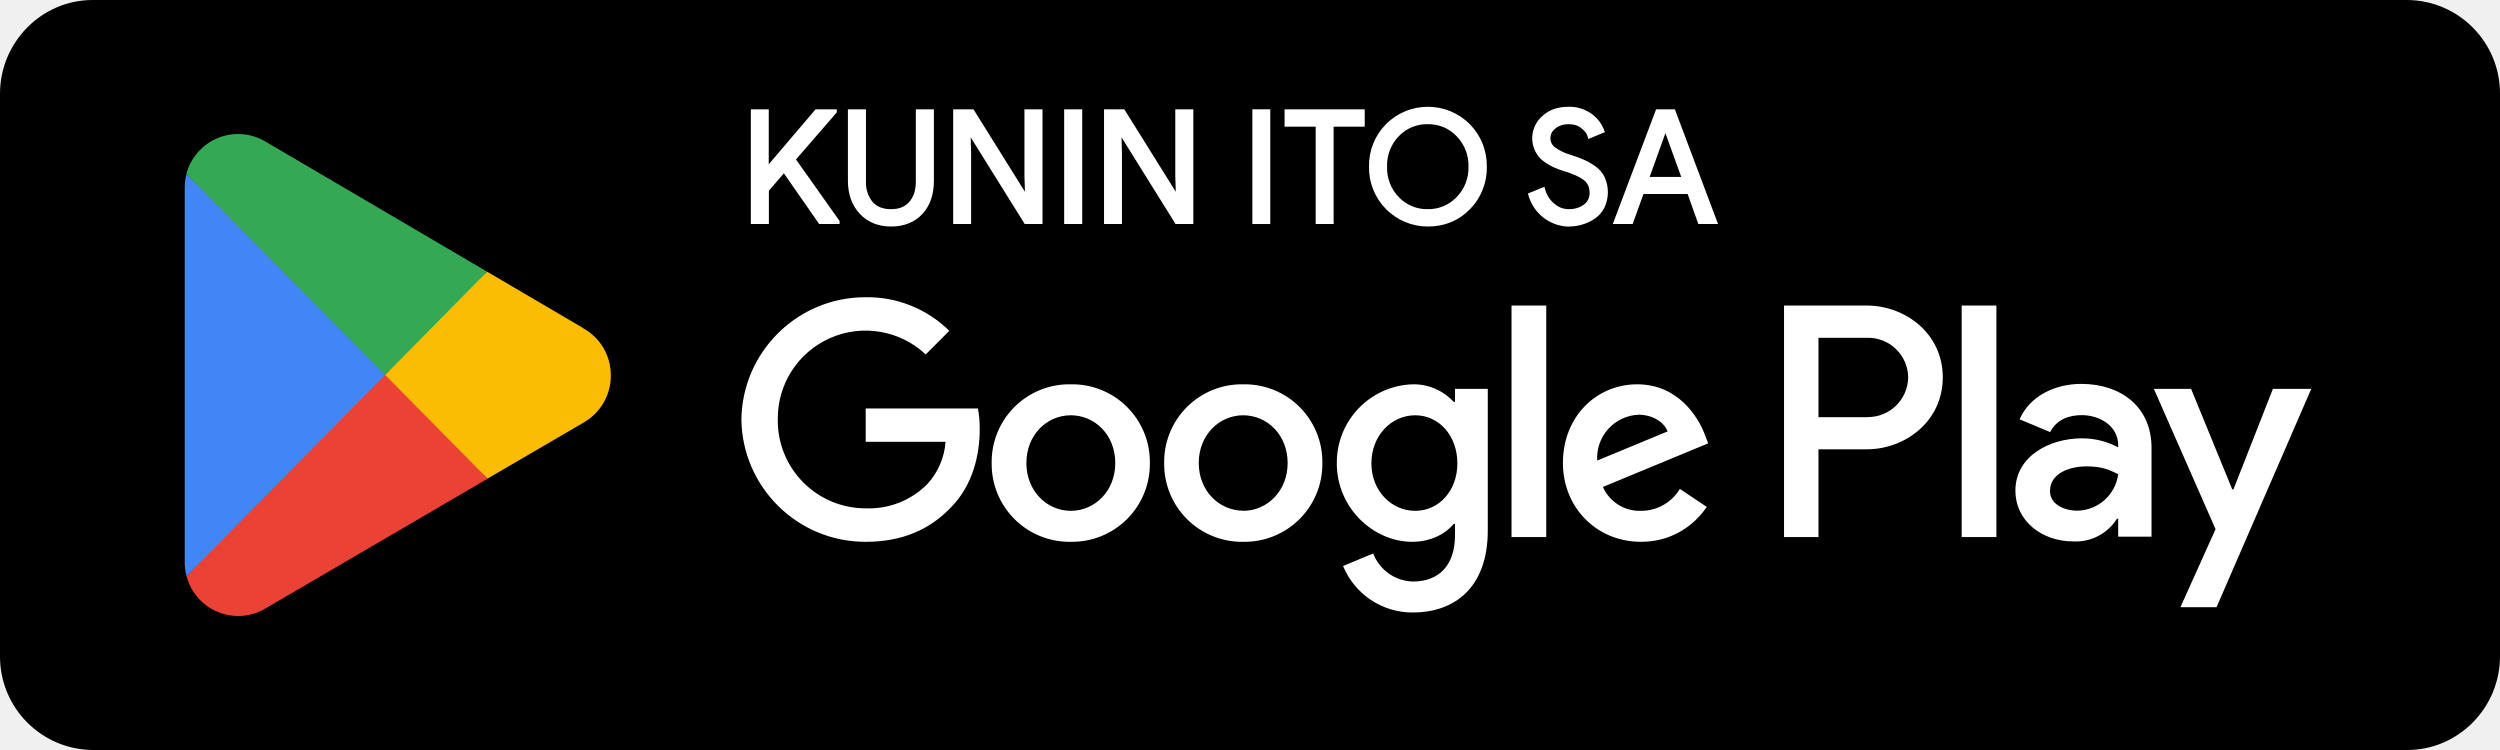
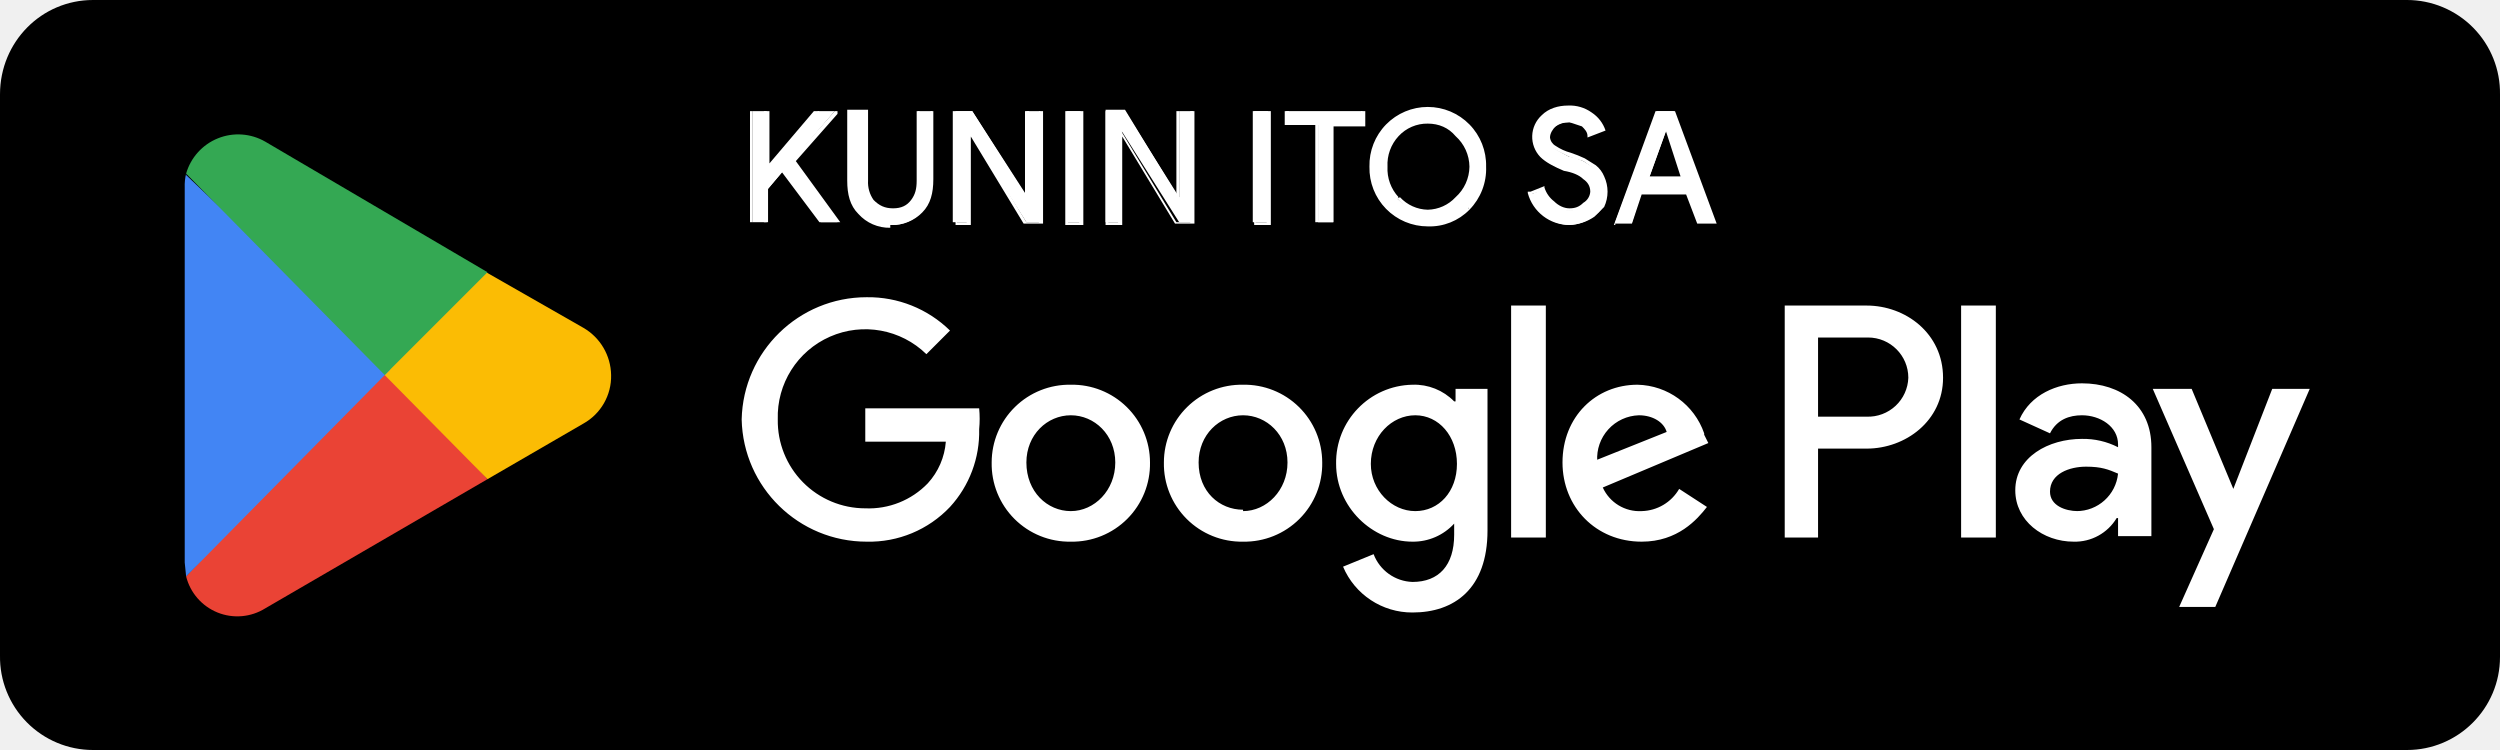
<svg xmlns="http://www.w3.org/2000/svg" width="180" height="54" fill="none">
-   <path d="M173.33 54H6.67A6.73 6.73 0 0 1 0 47.25V6.75C0 3.04 3 0 6.67 0h166.66A6.73 6.73 0 0 1 180 6.75v40.5c0 3.71-3 6.75-6.67 6.75Z" fill="#000" />
-   <path d="m27.63 26.22-14.2 15.26a3.84 3.84 0 0 0 5.65 2.35l.05-.03 15.97-9.33-7.48-8.25Z" fill="#EA4335" />
-   <path d="m41.98 23.63-.01-.02-6.9-4.05-7.77 7 7.8 7.9 6.86-4a3.89 3.89 0 0 0 2.02-3.43c0-1.47-.8-2.75-2-3.4Z" fill="#FBBC04" />
-   <path d="M13.43 12.52a3.7 3.7 0 0 0-.13 1v26.96c0 .35.04.68.13 1L28.1 26.62l-14.68-14.1Z" fill="#4285F4" />
-   <path d="m27.73 27 7.34-7.44-15.96-9.37a3.85 3.85 0 0 0-5.69 2.33L27.73 27Z" fill="#34A853" />
-   <path d="M141.25 38.67h2.49V22h-2.5v16.67ZM163.65 28l-2.84 7.23h-.09L157.76 28h-2.68l4.44 10.1-2.53 5.62h2.6L166.41 28h-2.76Zm-14.1 8.77c-.82 0-1.95-.4-1.95-1.41 0-1.29 1.41-1.78 2.63-1.78 1.1 0 1.61.23 2.28.56a3.02 3.02 0 0 1-2.96 2.63Zm.3-9.13c-1.8 0-3.67.8-4.44 2.55l2.2.92c.48-.92 1.36-1.22 2.28-1.22 1.29 0 2.6.77 2.62 2.14v.18a5.5 5.5 0 0 0-2.6-.65c-2.38 0-4.8 1.31-4.8 3.76 0 2.23 1.95 3.66 4.14 3.66a3.5 3.5 0 0 0 3.17-1.63h.09v1.29h2.4v-6.4c0-2.95-2.21-4.6-5.06-4.6Zm-15.38 2.4h-3.54v-5.72h3.54a2.89 2.89 0 0 1 2.92 2.86 2.9 2.9 0 0 1-2.92 2.85Zm-.06-8.04h-5.96v16.67h2.48v-6.32h3.48c2.75 0 5.47-2 5.47-5.18 0-3.18-2.72-5.17-5.47-5.17ZM101.9 36.78c-1.72 0-3.16-1.44-3.16-3.42 0-2 1.44-3.46 3.16-3.46 1.7 0 3.03 1.46 3.03 3.46 0 1.98-1.33 3.42-3.03 3.42Zm2.86-7.84h-.09a3.93 3.93 0 0 0-2.98-1.27 5.64 5.64 0 0 0-5.44 5.7c0 3.17 2.6 5.64 5.44 5.64 1.35 0 2.42-.6 2.98-1.29h.09v.82c0 2.17-1.16 3.33-3.03 3.33a3.14 3.14 0 0 1-2.86-2.02l-2.17.9a5.4 5.4 0 0 0 5.03 3.35c2.92 0 5.39-1.72 5.39-5.9V28h-2.36v.93Zm4.08 9.73h2.49V22h-2.5v16.67Zm6.16-5.5a3.11 3.11 0 0 1 2.97-3.31c.99 0 1.82.5 2.1 1.2l-5.07 2.1Zm7.74-1.9c-.48-1.26-1.92-3.6-4.86-3.6-2.92 0-5.35 2.3-5.35 5.67 0 3.18 2.4 5.67 5.63 5.67 2.6 0 4.1-1.59 4.73-2.51l-1.94-1.3a3.24 3.24 0 0 1-2.79 1.58 2.88 2.88 0 0 1-2.75-1.72l7.58-3.14-.25-.64Zm-60.41-1.86v2.4h5.75a5.02 5.02 0 0 1-1.3 3.03 5.9 5.9 0 0 1-4.45 1.76A6.32 6.32 0 0 1 56 30.2a6.32 6.32 0 0 1 10.65-4.68l1.7-1.7a8.39 8.39 0 0 0-6.03-2.42 8.93 8.93 0 0 0-8.94 8.8 8.93 8.93 0 0 0 8.94 8.81c2.62 0 4.6-.86 6.14-2.47 1.59-1.59 2.08-3.82 2.08-5.63a7.8 7.8 0 0 0-.13-1.5h-8.1Zm14.77 7.37c-1.72 0-3.2-1.42-3.2-3.44 0-2.04 1.48-3.44 3.2-3.44 1.72 0 3.2 1.4 3.2 3.44 0 2.02-1.48 3.44-3.2 3.44Zm0-9.11a5.59 5.59 0 0 0-5.7 5.67 5.6 5.6 0 0 0 5.7 5.67 5.6 5.6 0 0 0 5.69-5.67 5.59 5.59 0 0 0-5.7-5.67Zm12.41 9.1c-1.71 0-3.2-1.41-3.2-3.43 0-2.04 1.49-3.44 3.2-3.44 1.72 0 3.2 1.4 3.2 3.44 0 2.02-1.48 3.44-3.2 3.44Zm0-9.1a5.59 5.59 0 0 0-5.69 5.67 5.6 5.6 0 0 0 5.7 5.67 5.6 5.6 0 0 0 5.69-5.67 5.59 5.59 0 0 0-5.7-5.67ZM60.12 8v.04l-2.98 3.44 3.18 4.48V16h-1.27l-2.6-3.73-1.23 1.42V16H54.2V8h1.03v4.12h.05L58.79 8h1.33Z" fill="#fff" />
-   <path d="M60.12 8h-.14v.04h.14l-.1-.08-3.05 3.5L60.18 16h.14v-.13h-1.2l-2.66-3.82-1.37 1.59v2.23h-.76V8.13h.76v4.13h.24l3.52-4.13h1.27v-.26h-1.4l-3.55 4.17.1.08V12h-.05v.13h.13V7.87h-1.29v8.26h1.3v-2.4l1.08-1.25 2.54 3.65h1.47v-.22l-3.14-4.43 2.94-3.39v-.22h-.13V8Zm4.03 8.18c-.88 0-1.6-.3-2.14-.87a3.19 3.19 0 0 1-.82-2.28V8h1.03v5.07c0 .64.16 1.15.5 1.54.32.39.8.59 1.43.59.62 0 1.1-.2 1.43-.6.34-.38.5-.9.5-1.53V8h1.03v5.03c0 .94-.27 1.7-.8 2.28a2.8 2.8 0 0 1-2.16.87Z" fill="#fff" />
-   <path d="M64.15 16.18v-.13c-.85 0-1.52-.28-2.04-.83a3.06 3.06 0 0 1-.79-2.2V8.14h.76v4.94c0 .66.18 1.2.53 1.63.36.42.89.63 1.54.63s1.18-.21 1.54-.63c.35-.42.53-.97.52-1.63V8.13h.77v4.9a3.1 3.1 0 0 1-.77 2.2 2.7 2.7 0 0 1-2.06.82v.26c.93 0 1.7-.3 2.26-.9.56-.61.83-1.41.83-2.38V7.87h-1.3v5.2c0 .61-.15 1.09-.46 1.45-.3.36-.73.54-1.33.54-.6 0-1.03-.18-1.34-.54a2.2 2.2 0 0 1-.46-1.45v-5.2h-1.3v5.16c0 .96.29 1.76.86 2.37.57.6 1.33.91 2.24.91v-.13Zm4.61-.18V8h1.25l3.9 6.22h.04l-.05-1.54V8h1.03v8h-1.07l-4.07-6.52h-.04l.04 1.54V16h-1.03Z" fill="#fff" />
-   <path d="M68.76 16h.14V8.13h1.04l3.89 6.23h.25l-.05-1.68V8.13h.77v7.74h-.87l-4.07-6.53h-.25l.05 1.68v4.85h-.9v.26h1.16v-5.11l-.04-1.55h-.13v.14h.04v-.13l-.11.07 4.1 6.58h1.28V7.87h-1.3v4.81l.05 1.55h.14v-.14h-.05v.13l.11-.07-3.92-6.28h-1.46v8.26h.13V16Zm8 0V8h1.03v8h-1.03Z" fill="#fff" />
-   <path d="M76.76 16h.14V8.13h.76v7.74h-.9v.26h1.16V7.87h-1.3v8.26h.14V16Zm2.86 0V8h1.25l3.9 6.22h.04l-.05-1.54V8h1.03v8h-1.07l-4.07-6.52h-.05l.05 1.54V16h-1.03Z" fill="#fff" />
-   <path d="M79.62 16h.14V8.13h1.04l3.89 6.23h.25l-.05-1.68V8.13h.77v7.74h-.87l-4.07-6.53h-.25l.05 1.68v4.85h-.9v.26h1.16v-5.11l-.04-1.55h-.14v.14h.05v-.13l-.11.07 4.1 6.58h1.28V7.87h-1.3v4.81l.05 1.55h.14v-.14h-.05v.13l.11-.07-3.92-6.28h-1.46v8.26h.13V16Zm10.68 0V8h1.03v8H90.3Z" fill="#fff" />
-   <path d="M90.3 16h.14V8.13h.76v7.74h-.9v.26h1.16V7.87h-1.29v8.26h.13V16Zm5.59 0h-1.03V8.98h-2.23V8h5.5v.98h-2.24V16Z" fill="#fff" />
-   <path d="M95.89 16v-.13h-.9V8.85h-2.23v-.72h5.23v.72h-2.23V16h.26V9.12h2.24V7.87h-5.77v1.25h2.24v7.01h1.3V16h-.14Zm4.74-1.7c.6.6 1.32.9 2.18.9.85 0 1.58-.3 2.17-.9.6-.6.89-1.37.89-2.3 0-.93-.3-1.7-.9-2.3-.58-.6-1.3-.9-2.16-.9-.86 0-1.59.3-2.18.9-.59.6-.89 1.37-.89 2.3 0 .93.3 1.7.9 2.3Zm5.11.67a3.93 3.93 0 0 1-2.93 1.2A4.09 4.09 0 0 1 98.7 12a4.09 4.09 0 0 1 4.1-4.17c1.17 0 2.14.4 2.93 1.22.8.81 1.19 1.8 1.19 2.96a4.1 4.1 0 0 1-1.18 2.97Z" fill="#fff" />
-   <path d="m100.63 14.3-.1.09c.62.62 1.39.94 2.28.94.88 0 1.65-.32 2.26-.94.62-.62.93-1.43.93-2.39 0-.96-.3-1.77-.93-2.39a3.07 3.07 0 0 0-2.26-.94c-.9 0-1.66.32-2.27.94A3.27 3.27 0 0 0 99.6 12c0 .96.31 1.77.93 2.39l.1-.1.09-.09a3 3 0 0 1-.85-2.2 3 3 0 0 1 .85-2.2 2.8 2.8 0 0 1 2.08-.86c.82 0 1.5.28 2.07.86a3 3 0 0 1 .86 2.2 3 3 0 0 1-.86 2.2 2.8 2.8 0 0 1-2.07.86 2.8 2.8 0 0 1-2.08-.86l-.1.1Zm5.11.67-.1-.1a3.8 3.8 0 0 1-2.83 1.18A3.96 3.96 0 0 1 98.83 12a3.96 3.96 0 0 1 3.98-4.05 3.96 3.96 0 0 1 3.98 4.05c0 1.14-.38 2.09-1.15 2.87l.1.1.1.09a4.23 4.23 0 0 0 1.21-3.06 4.23 4.23 0 0 0-4.24-4.31A4.22 4.22 0 0 0 98.57 12a4.23 4.23 0 0 0 4.24 4.31c1.2 0 2.22-.42 3.03-1.25l-.1-.1Zm7.22 1.21c-.58 0-1.15-.2-1.7-.57a2.64 2.64 0 0 1-1.1-1.6l.95-.38c.11.44.34.81.68 1.11a1.87 1.87 0 0 0 2.31.1c.33-.23.48-.55.48-.95 0-.45-.16-.8-.47-1.04a4.9 4.9 0 0 0-1.5-.67 4 4 0 0 1-1.61-.87 1.99 1.99 0 0 1 .13-2.85 2.5 2.5 0 0 1 1.78-.64c.67 0 1.23.17 1.65.51.42.34.7.7.83 1.11l-.94.4a1.4 1.4 0 0 0-.5-.71c-.26-.22-.6-.33-1.02-.33-.4 0-.73.11-1.01.33a1 1 0 0 0-.42.83c0 .3.13.54.38.75.26.2.64.39 1.14.55.4.13.72.25.99.37.26.12.53.28.8.48.27.2.48.44.62.73a2.56 2.56 0 0 1-.04 2.06 1.9 1.9 0 0 1-.64.73 3.15 3.15 0 0 1-1.79.55Z" fill="#fff" />
-   <path d="M112.96 16.18v-.13c-.55 0-1.09-.18-1.63-.55a2.51 2.51 0 0 1-1.03-1.52l-.13.03.05.13.94-.38-.05-.13-.13.03c.12.47.36.87.73 1.18a2.01 2.01 0 0 0 2.48.1c.35-.24.53-.62.53-1.05 0-.48-.18-.88-.53-1.14a5.02 5.02 0 0 0-1.55-.7 4 4 0 0 1-1.55-.83c-.34-.33-.5-.74-.5-1.26 0-.54.2-1 .63-1.4.43-.4.98-.6 1.69-.6a2.33 2.33 0 0 1 2.35 1.52l.13-.04-.05-.12-.94.39.05.12.13-.03a1.52 1.52 0 0 0-.54-.77 1.7 1.7 0 0 0-1.11-.36c-.42 0-.8.12-1.1.36-.3.24-.47.56-.47.93 0 .33.16.63.44.85.28.22.67.41 1.18.58.39.12.71.25.97.36.26.12.52.27.78.46s.45.42.58.7c.12.26.19.58.19.96 0 .37-.08.69-.22.97-.16.3-.35.51-.6.68a3 3 0 0 1-1.72.53v.26a3.35 3.35 0 0 0 1.87-.57c.28-.19.51-.45.68-.77a2.63 2.63 0 0 0 .04-2.18 2.02 2.02 0 0 0-.66-.8c-.28-.2-.55-.36-.83-.48a9.7 9.7 0 0 0-1-.37 3.58 3.58 0 0 1-1.1-.53.8.8 0 0 1-.33-.65c0-.3.12-.52.37-.72.25-.2.56-.3.93-.3.4 0 .7.1.94.3.25.2.4.4.45.63l.04.14 1.2-.5-.05-.1a2.49 2.49 0 0 0-.87-1.18 2.7 2.7 0 0 0-1.73-.54c-.76 0-1.39.22-1.87.67a2.12 2.12 0 0 0-.14 3.05c.39.37.94.67 1.67.9.67.2 1.16.42 1.46.65.28.22.42.51.42.93a1 1 0 0 1-.42.85c-.3.21-.64.32-1.07.32-.4 0-.75-.13-1.08-.42a2 2 0 0 1-.64-1.04l-.04-.15-1.08.44-.1.04.02.11a3.1 3.1 0 0 0 2.92 2.28v-.14Zm5.64-3.31h2.65l-1.3-3.6h-.05l-1.3 3.6ZM116.32 16l3.01-8h1.16l3.02 8h-1.14l-.77-2.17h-3.36l-.78 2.17h-1.14Z" fill="#fff" />
-   <path d="M118.6 12.87V13h2.84l-1.4-3.87h-.23L118.4 13h.18v-.13l.13.05 1.3-3.61-.12-.05v.14h.04v-.14l-.12.05 1.24 3.43h-2.47v.13ZM116.32 16l.12.05 2.98-7.92h.98l2.92 7.74h-.85l-.78-2.17h-3.55l-.78 2.17h-1.04v.26h1.23l.78-2.16h3.18l.77 2.16h1.42l-3.11-8.26h-1.35l-3.12 8.26h.2V16Z" fill="#fff" />
+   <path d="M173.3 54H6.7A6.7 6.7 0 0 1 0 47.2V6.8C0 3 3 0 6.7 0h166.6a6.7 6.7 0 0 1 6.7 6.8v40.5c0 3.7-3 6.7-6.7 6.7Z" fill="#000" />
+   <path d="M27.6 26.2 13.4 41.5a3.8 3.8 0 0 0 5.7 2.3l16-9.3-7.5-8.3Z" fill="#EA4335" />
+   <path d="m42 23.6-7-4-7.7 7 7.8 7.9 6.9-4a3.9 3.9 0 0 0 2-3.5 4 4 0 0 0-2-3.4Z" fill="#FBBC04" />
+   <path d="M13.4 12.5a3.7 3.7 0 0 0-.1 1v27l.1 1 14.7-14.9-14.7-14Z" fill="#4285F4" />
+   <path d="m27.7 27 7.4-7.4-16-9.4a3.9 3.9 0 0 0-5.7 2.3L27.7 27Z" fill="#34A853" />
+   <path d="M141.3 38.7h2.4V22h-2.5v16.7ZM163.6 28l-2.8 7.2-3-7.2H155l4.4 10.1-2.5 5.6h2.6l6.8-15.7h-2.8Zm-14 8.8c-.9 0-2-.4-2-1.4 0-1.3 1.4-1.8 2.6-1.8 1.1 0 1.6.2 2.3.5a3 3 0 0 1-3 2.7Zm.3-9.2c-1.8 0-3.7.8-4.5 2.6l2.2 1c.5-1 1.4-1.3 2.3-1.3 1.3 0 2.6.8 2.6 2.1v.2a5.5 5.5 0 0 0-2.6-.6c-2.4 0-4.8 1.3-4.8 3.7 0 2.2 2 3.7 4.2 3.7a3.5 3.5 0 0 0 3.1-1.7h.1v1.3h2.4v-6.4c0-3-2.2-4.6-5-4.6ZM134.5 30h-3.6v-5.7h3.6a2.9 2.9 0 0 1 2.9 2.9 2.9 2.9 0 0 1-3 2.8Zm0-8h-6v16.7h2.4v-6.4h3.5c2.8 0 5.5-2 5.5-5.1 0-3.2-2.7-5.2-5.5-5.2Zm-32.6 14.8c-1.7 0-3.2-1.5-3.2-3.4 0-2 1.5-3.5 3.2-3.5 1.7 0 3 1.5 3 3.5s-1.3 3.4-3 3.4Zm2.9-7.9h-.1a4 4 0 0 0-3-1.2 5.6 5.6 0 0 0-5.5 5.7c0 3.1 2.6 5.6 5.5 5.6a4 4 0 0 0 3-1.3v.8c0 2.2-1.1 3.4-3 3.4a3.1 3.1 0 0 1-2.8-2l-2.2.9a5.4 5.4 0 0 0 5 3.3c3 0 5.4-1.7 5.4-5.9V28h-2.3v1Zm4 9.8h2.5V22h-2.5v16.7Zm6.2-5.5a3.1 3.1 0 0 1 3-3.3c1 0 1.8.5 2 1.2l-5 2Zm7.7-2a5.2 5.2 0 0 0-4.8-3.5c-3 0-5.4 2.3-5.4 5.6 0 3.2 2.4 5.7 5.7 5.7 2.6 0 4-1.6 4.7-2.5l-2-1.3a3.2 3.2 0 0 1-2.7 1.6 2.9 2.9 0 0 1-2.8-1.7l7.6-3.2-.3-.6Zm-60.4-1.8v2.4h5.8a5 5 0 0 1-1.3 3 5.9 5.9 0 0 1-4.5 1.8 6.3 6.3 0 0 1-6.3-6.4 6.3 6.3 0 0 1 10.7-4.7l1.7-1.7a8.4 8.4 0 0 0-6-2.4 9 9 0 0 0-9 8.8 9 9 0 0 0 9 8.8 8 8 0 0 0 6-2.5 8 8 0 0 0 2.1-5.6 7.8 7.8 0 0 0 0-1.5h-8.2Zm14.8 7.4c-1.7 0-3.2-1.4-3.2-3.5 0-2 1.5-3.4 3.2-3.4 1.7 0 3.2 1.4 3.2 3.4s-1.5 3.5-3.2 3.5Zm0-9.1a5.6 5.6 0 0 0-5.7 5.6 5.6 5.6 0 0 0 5.7 5.7 5.6 5.6 0 0 0 5.7-5.7 5.6 5.6 0 0 0-5.7-5.6Zm12.4 9c-1.7 0-3.2-1.3-3.2-3.4 0-2 1.5-3.4 3.2-3.4 1.7 0 3.2 1.4 3.2 3.4s-1.5 3.5-3.2 3.5Zm0-9a5.6 5.6 0 0 0-5.7 5.6 5.6 5.6 0 0 0 5.7 5.7 5.6 5.6 0 0 0 5.7-5.7 5.6 5.6 0 0 0-5.7-5.6ZM60.1 8l-3 3.5 3.2 4.5h-1.2l-2.7-3.7-1.2 1.4V16h-1V8h1v4.1L58.9 8H60Z" fill="#fff" />
+   <path d="M60.1 8H60h.1L57 11.5l3.2 4.5h.1v-.1h-1.2L56.5 12 55 13.6V16h-.8V8h.8v4.2h.2L59 8h1-1.4l-3.4 4v.1-.1.1h.2V8H54v8h1.3v-2.4l1-1.2L59 16h1.5l-3.2-4.4 3-3.4V8H60Zm4 8.2c-.8 0-1.6-.3-2-.9a3.2 3.2 0 0 1-1-2.3V8h1.1v5c0 .7.2 1.2.5 1.6.3.4.8.6 1.4.6.7 0 1.1-.2 1.5-.6.3-.4.5-.9.5-1.5V8h1v5c0 1-.3 1.7-.8 2.3a2.8 2.8 0 0 1-2.1.9Z" fill="#fff" />
+   <path d="M64.2 16.2V16c-.9 0-1.6-.3-2-.9a3 3 0 0 1-.9-2.2V8.1h.8v5c0 .6.2 1.2.5 1.6.4.4.9.6 1.6.6s1.1-.2 1.5-.6c.3-.4.5-1 .5-1.6V8h.8v5a3.1 3.1 0 0 1-.8 2.1 2.7 2.7 0 0 1-2 .9v.2a3 3 0 0 0 2.2-.9c.6-.6.8-1.4.8-2.4V8H66v5c0 .6-.1 1-.4 1.4-.3.4-.7.6-1.3.6-.6 0-1-.2-1.4-.6a2.2 2.2 0 0 1-.4-1.4V7.9H61V13c0 1 .2 1.8.8 2.4a3 3 0 0 0 2.3 1v-.2Zm4.6-.2V8H70l4 6.2-.1-1.5V8h1v8h-1l-4.1-6.5V16h-1Z" fill="#fff" />
+   <path d="M68.8 16h.1V8.1h1l4 6.3h.2V8h.7v8h-.9l-4-6.6h-.3V16h-.8v.2h1.1V9.5h-.2v.1-.1l4 6.6h1.4V8h-1.3v6.3h.2v-.1h-.1v.1h.1L70 8h-1.4v8h.2Zm8 0V8h1v8h-1Z" fill="#fff" />
+   <path d="M76.8 16h.1V8.1h.8V16h-1v.2H78V8h-1.3v8h.2Zm2.8 0V8H81l3.9 6.2V8h1v8h-1l-4.1-6.5h-.1V16h-1Z" fill="#fff" />
+   <path d="M79.6 16h.2V8.1h1l3.9 6.3h.2V8h.8v8h-1l-4-6.6h-.2V16h-.9v.2h1.2V9.5h-.2v.1-.1l4 6.6H86V8h-1.3v6.3h.2v-.1.1L81 7.9h-1.4V16h.1Zm10.7 0V8h1v8h-1Z" fill="#fff" />
+   <path d="M90.3 16h.1V8.1h.8V16h-.9v.2h1.2V8h-1.3v8h.1Zm5.6 0h-1V9h-2.3V8h5.5v1H96v7Z" fill="#fff" />
+   <path d="M95.9 16v-.1h-1v-7h-2.1V8H98v.7h-2.2V16h.2V9.1h2.3V8h-5.8v1h2.2v7H96Zm4.7-1.7a3 3 0 0 0 2.2.9 3 3 0 0 0 2.2-.9c.6-.6.9-1.4.9-2.3 0-1-.3-1.7-1-2.3-.5-.6-1.2-.9-2-.9a3 3 0 0 0-2.3.9c-.6.6-.9 1.4-.9 2.3 0 1 .3 1.7 1 2.3Zm5.1.7a4 4 0 0 1-2.9 1.2 4 4 0 0 1-4.1-4.2 4 4 0 0 1 4.1-4.2 4 4 0 0 1 3 1.3 4 4 0 0 1 1.1 3 4.1 4.1 0 0 1-1.2 2.9Z" fill="#fff" />
+   <path d="M100.6 14.3c.6.7 1.3 1 2.2 1a3 3 0 0 0 2.3-1c.6-.5.9-1.3.9-2.3a3 3 0 0 0-1-2.4 3 3 0 0 0-2.2-1 3 3 0 0 0-2.3 1 3.3 3.3 0 0 0-.9 2.4 3 3 0 0 0 1 2.4v-.1l.1-.1a3 3 0 0 1-.8-2.2 3 3 0 0 1 .8-2.2 2.8 2.8 0 0 1 2.1-.9c.8 0 1.5.3 2 .9a3 3 0 0 1 1 2.2 3 3 0 0 1-1 2.2 2.8 2.8 0 0 1-2 .9 2.8 2.8 0 0 1-2-.9l-.2.1Zm5.1.7v-.1a3.8 3.8 0 0 1-2.9 1.2 4 4 0 0 1-4-4.1 4 4 0 0 1 4-4 4 4 0 0 1 4 4 4 4 0 0 1-1.2 2.9h.1l.1.2A4.2 4.2 0 0 0 107 12a4.2 4.2 0 0 0-4.2-4.3 4.2 4.2 0 0 0-4.2 4.3 4.2 4.2 0 0 0 4.2 4.3 4 4 0 0 0 3-1.2V15Zm7.3 1.2a3 3 0 0 1-1.7-.6 2.6 2.6 0 0 1-1.1-1.6l1-.4c0 .5.2.8.6 1.1a1.9 1.9 0 0 0 2.3.1c.3-.2.5-.5.5-1 0-.4-.2-.7-.5-1a4.9 4.9 0 0 0-1.5-.6 4 4 0 0 1-1.6-.9 2 2 0 0 1 .1-2.8 2.5 2.5 0 0 1 1.8-.7c.7 0 1.2.2 1.7.5.4.4.7.7.8 1.1l-1 .4a1.4 1.4 0 0 0-.4-.7c-.3-.2-.6-.3-1-.3-.5 0-.8.1-1 .3a1 1 0 0 0-.5.9c0 .3.1.5.4.7l1.1.6c.4 0 .7.2 1 .3l.8.5c.3.2.5.4.6.7a2.6 2.6 0 0 1 0 2.1 1.9 1.9 0 0 1-.7.7 3.1 3.1 0 0 1-1.7.6Z" fill="#fff" />
+   <path d="M113 16.2V16a3 3 0 0 1-1.7-.6 2.5 2.5 0 0 1-1-1.5h-.1v.1l1-.3v-.2h-.2c.1.5.3 1 .7 1.2a2 2 0 0 0 2.5.1c.3-.2.5-.6.5-1 0-.5-.2-.9-.5-1.2a5 5 0 0 0-1.6-.7 4 4 0 0 1-1.5-.8c-.3-.3-.5-.7-.5-1.2 0-.6.2-1 .6-1.4.5-.4 1-.6 1.7-.6a2.3 2.3 0 0 1 2.4 1.5v-.2l-.9.4v.1h.2a1.5 1.5 0 0 0-.6-.8 1.7 1.7 0 0 0-1-.3c-.5 0-.9 0-1.2.3-.3.3-.4.6-.4 1 0 .3.1.6.4.8l1.2.6 1 .3.7.5c.2.2.5.4.6.7l.2 1c0 .3 0 .7-.2 1l-.6.6a3 3 0 0 1-1.7.5v.3a3.4 3.4 0 0 0 1.8-.6l.7-.7a2.6 2.6 0 0 0 0-2.2 2 2 0 0 0-.6-.8l-.8-.5a9.7 9.7 0 0 0-1-.4 3.6 3.6 0 0 1-1.1-.5.8.8 0 0 1-.4-.6c0-.3.2-.6.4-.8.3-.2.6-.3 1-.3l.9.3c.2.2.4.4.4.7v.1l1.3-.5a2.5 2.5 0 0 0-1-1.3 2.7 2.7 0 0 0-1.7-.5c-.7 0-1.4.2-1.9.7a2.1 2.1 0 0 0-.1 3c.4.4 1 .7 1.7 1 .6.1 1.1.3 1.4.6.3.2.5.5.5.9a1 1 0 0 1-.5.8c-.3.3-.6.4-1 .4s-.8-.2-1.1-.5a2 2 0 0 1-.7-1v-.1l-1 .4h-.2v.1a3.1 3.1 0 0 0 3 2.3v-.1Zm5.6-3.3h2.6L120 9.3l-1.3 3.6Zm-2.3 3.1 3-8h1.2l3 8h-1.1l-.8-2.2h-3.4l-.7 2.2h-1.2Z" fill="#fff" />
+   <path d="M118.6 12.9v.1h2.8L120 9.1h-.2l-1.4 3.9h.2v-.1h.1l1.3-3.6h-.1v.1-.1l1.1 3.4h-2.4v.2Zm-2.3 3.1h.1l3-7.9h1l3 7.8h-1l-.7-2.2H118l-.7 2.2h-1v.2h1.2l.7-2.1h3.2l.8 2.1h1.4l-3-8.1h-1.4l-3 8.2h.1V16Z" fill="#fff" />
</svg>
